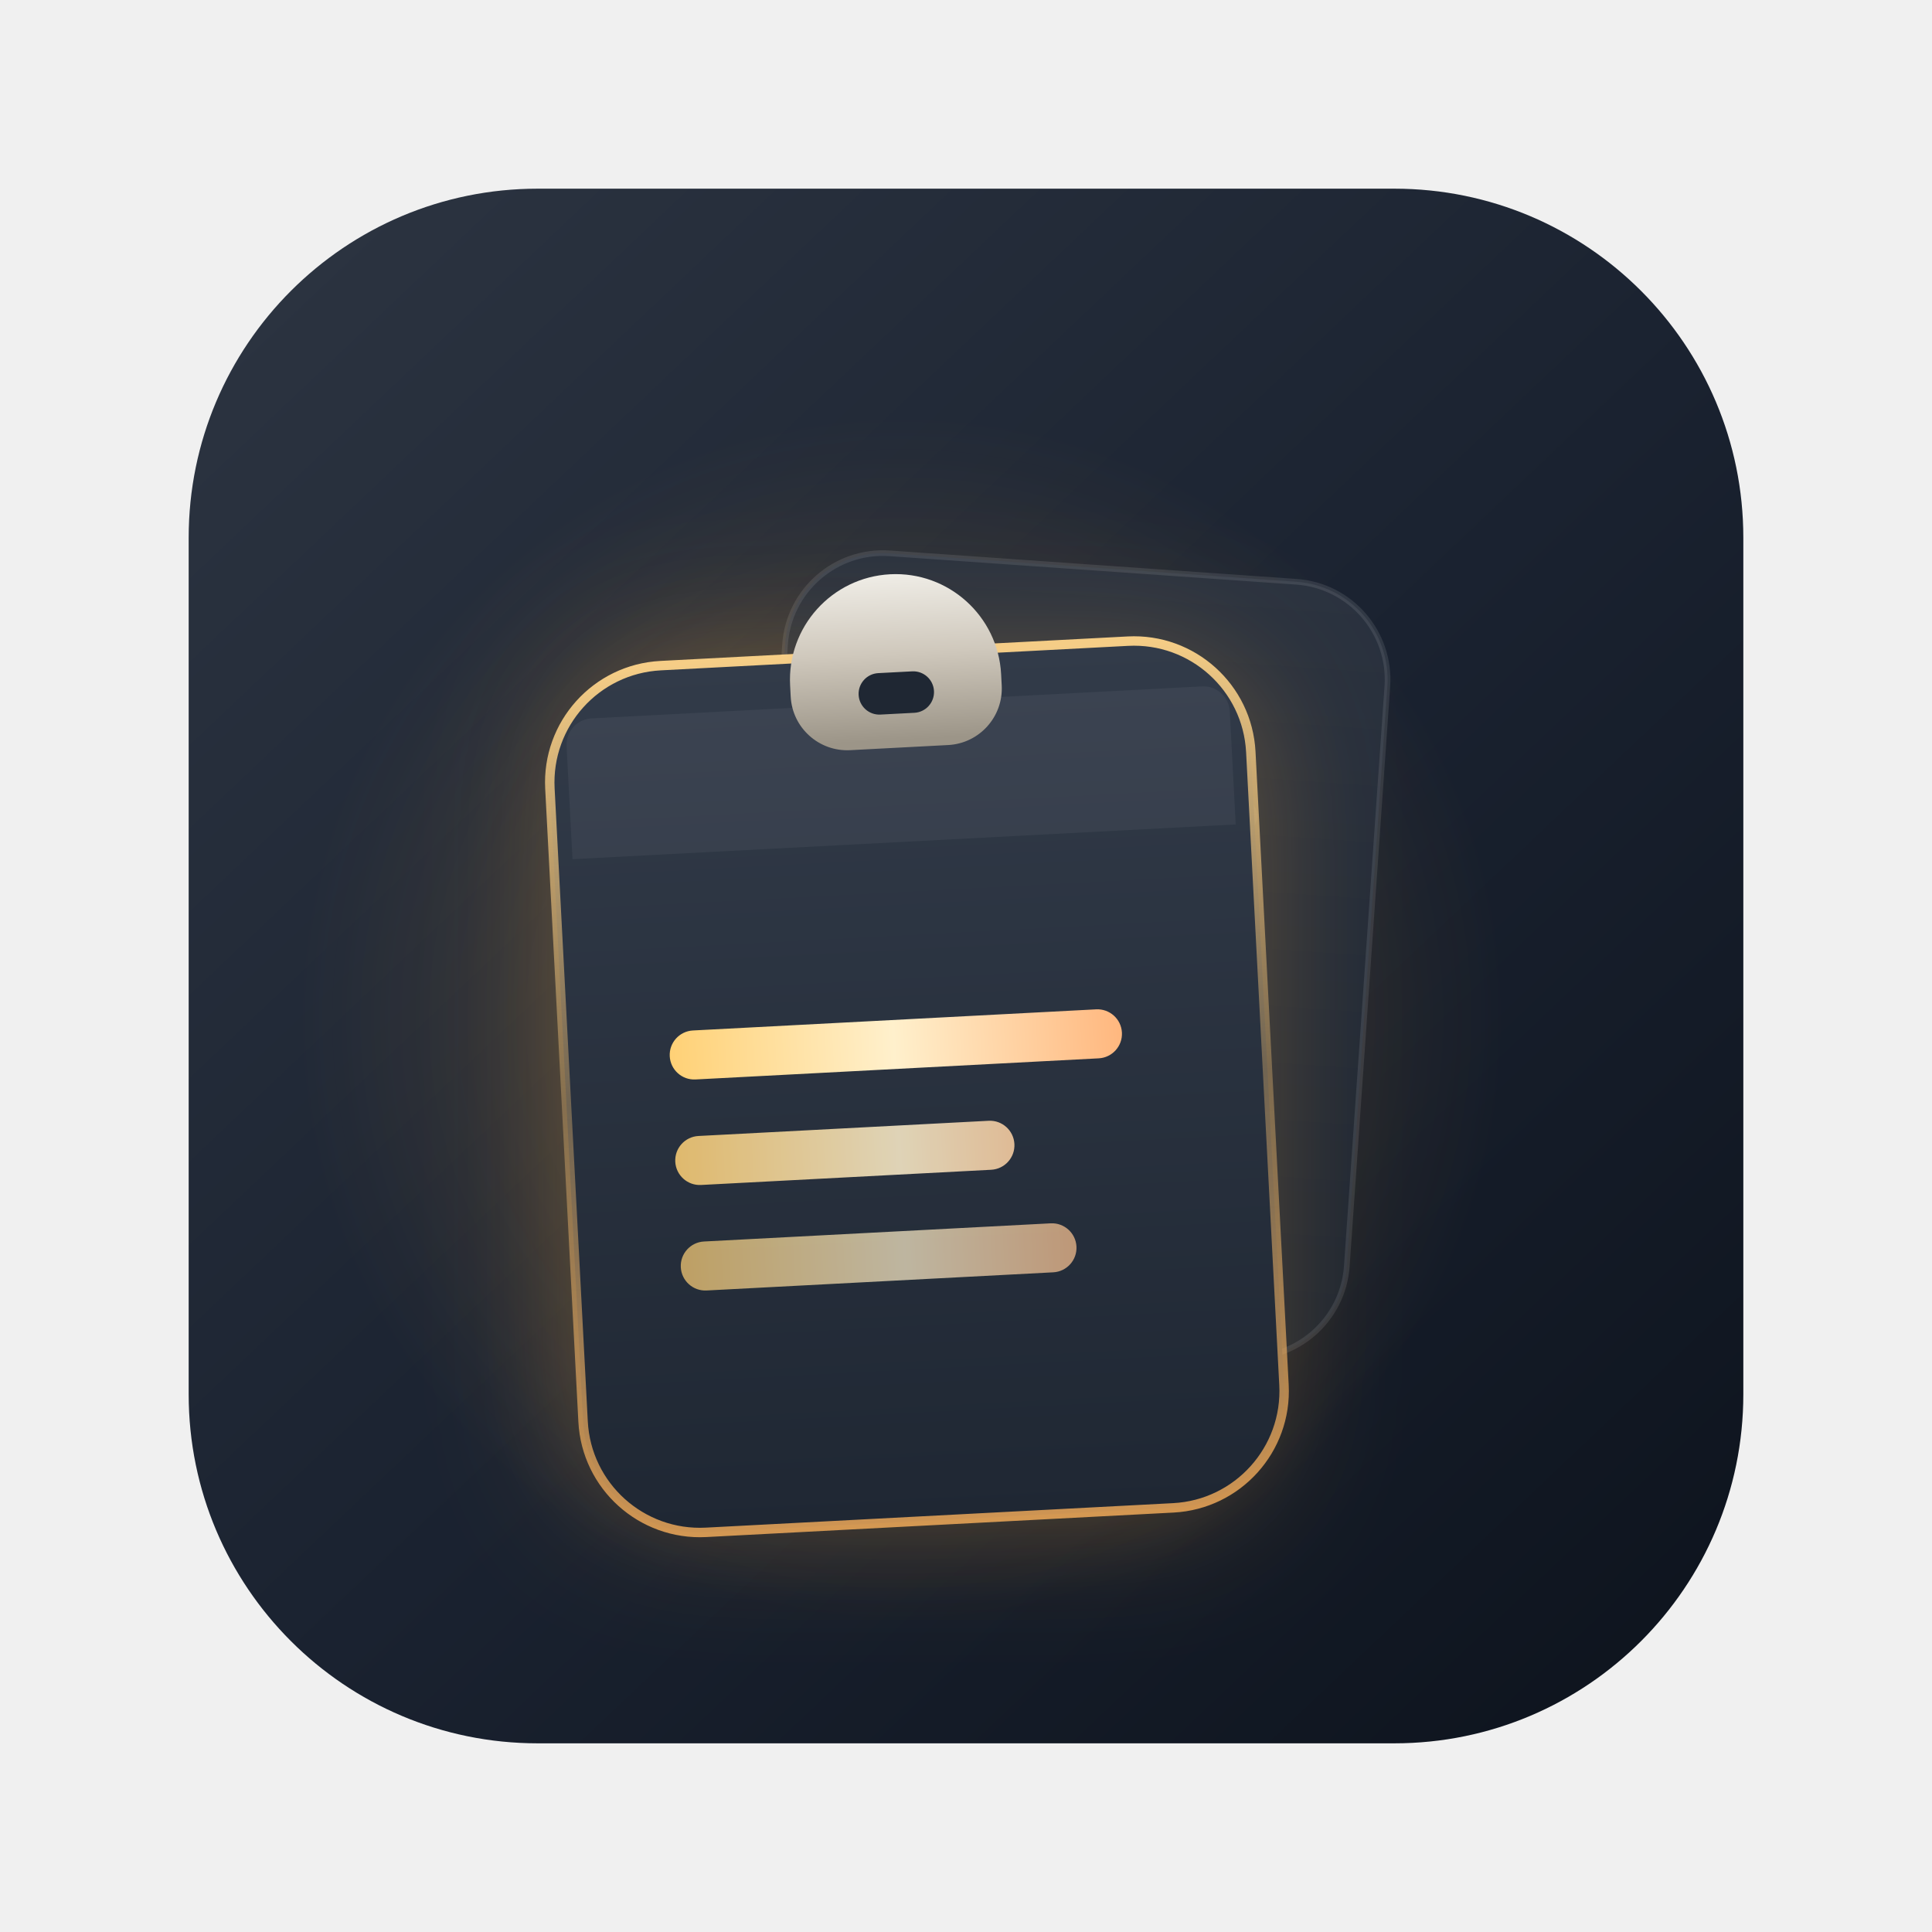
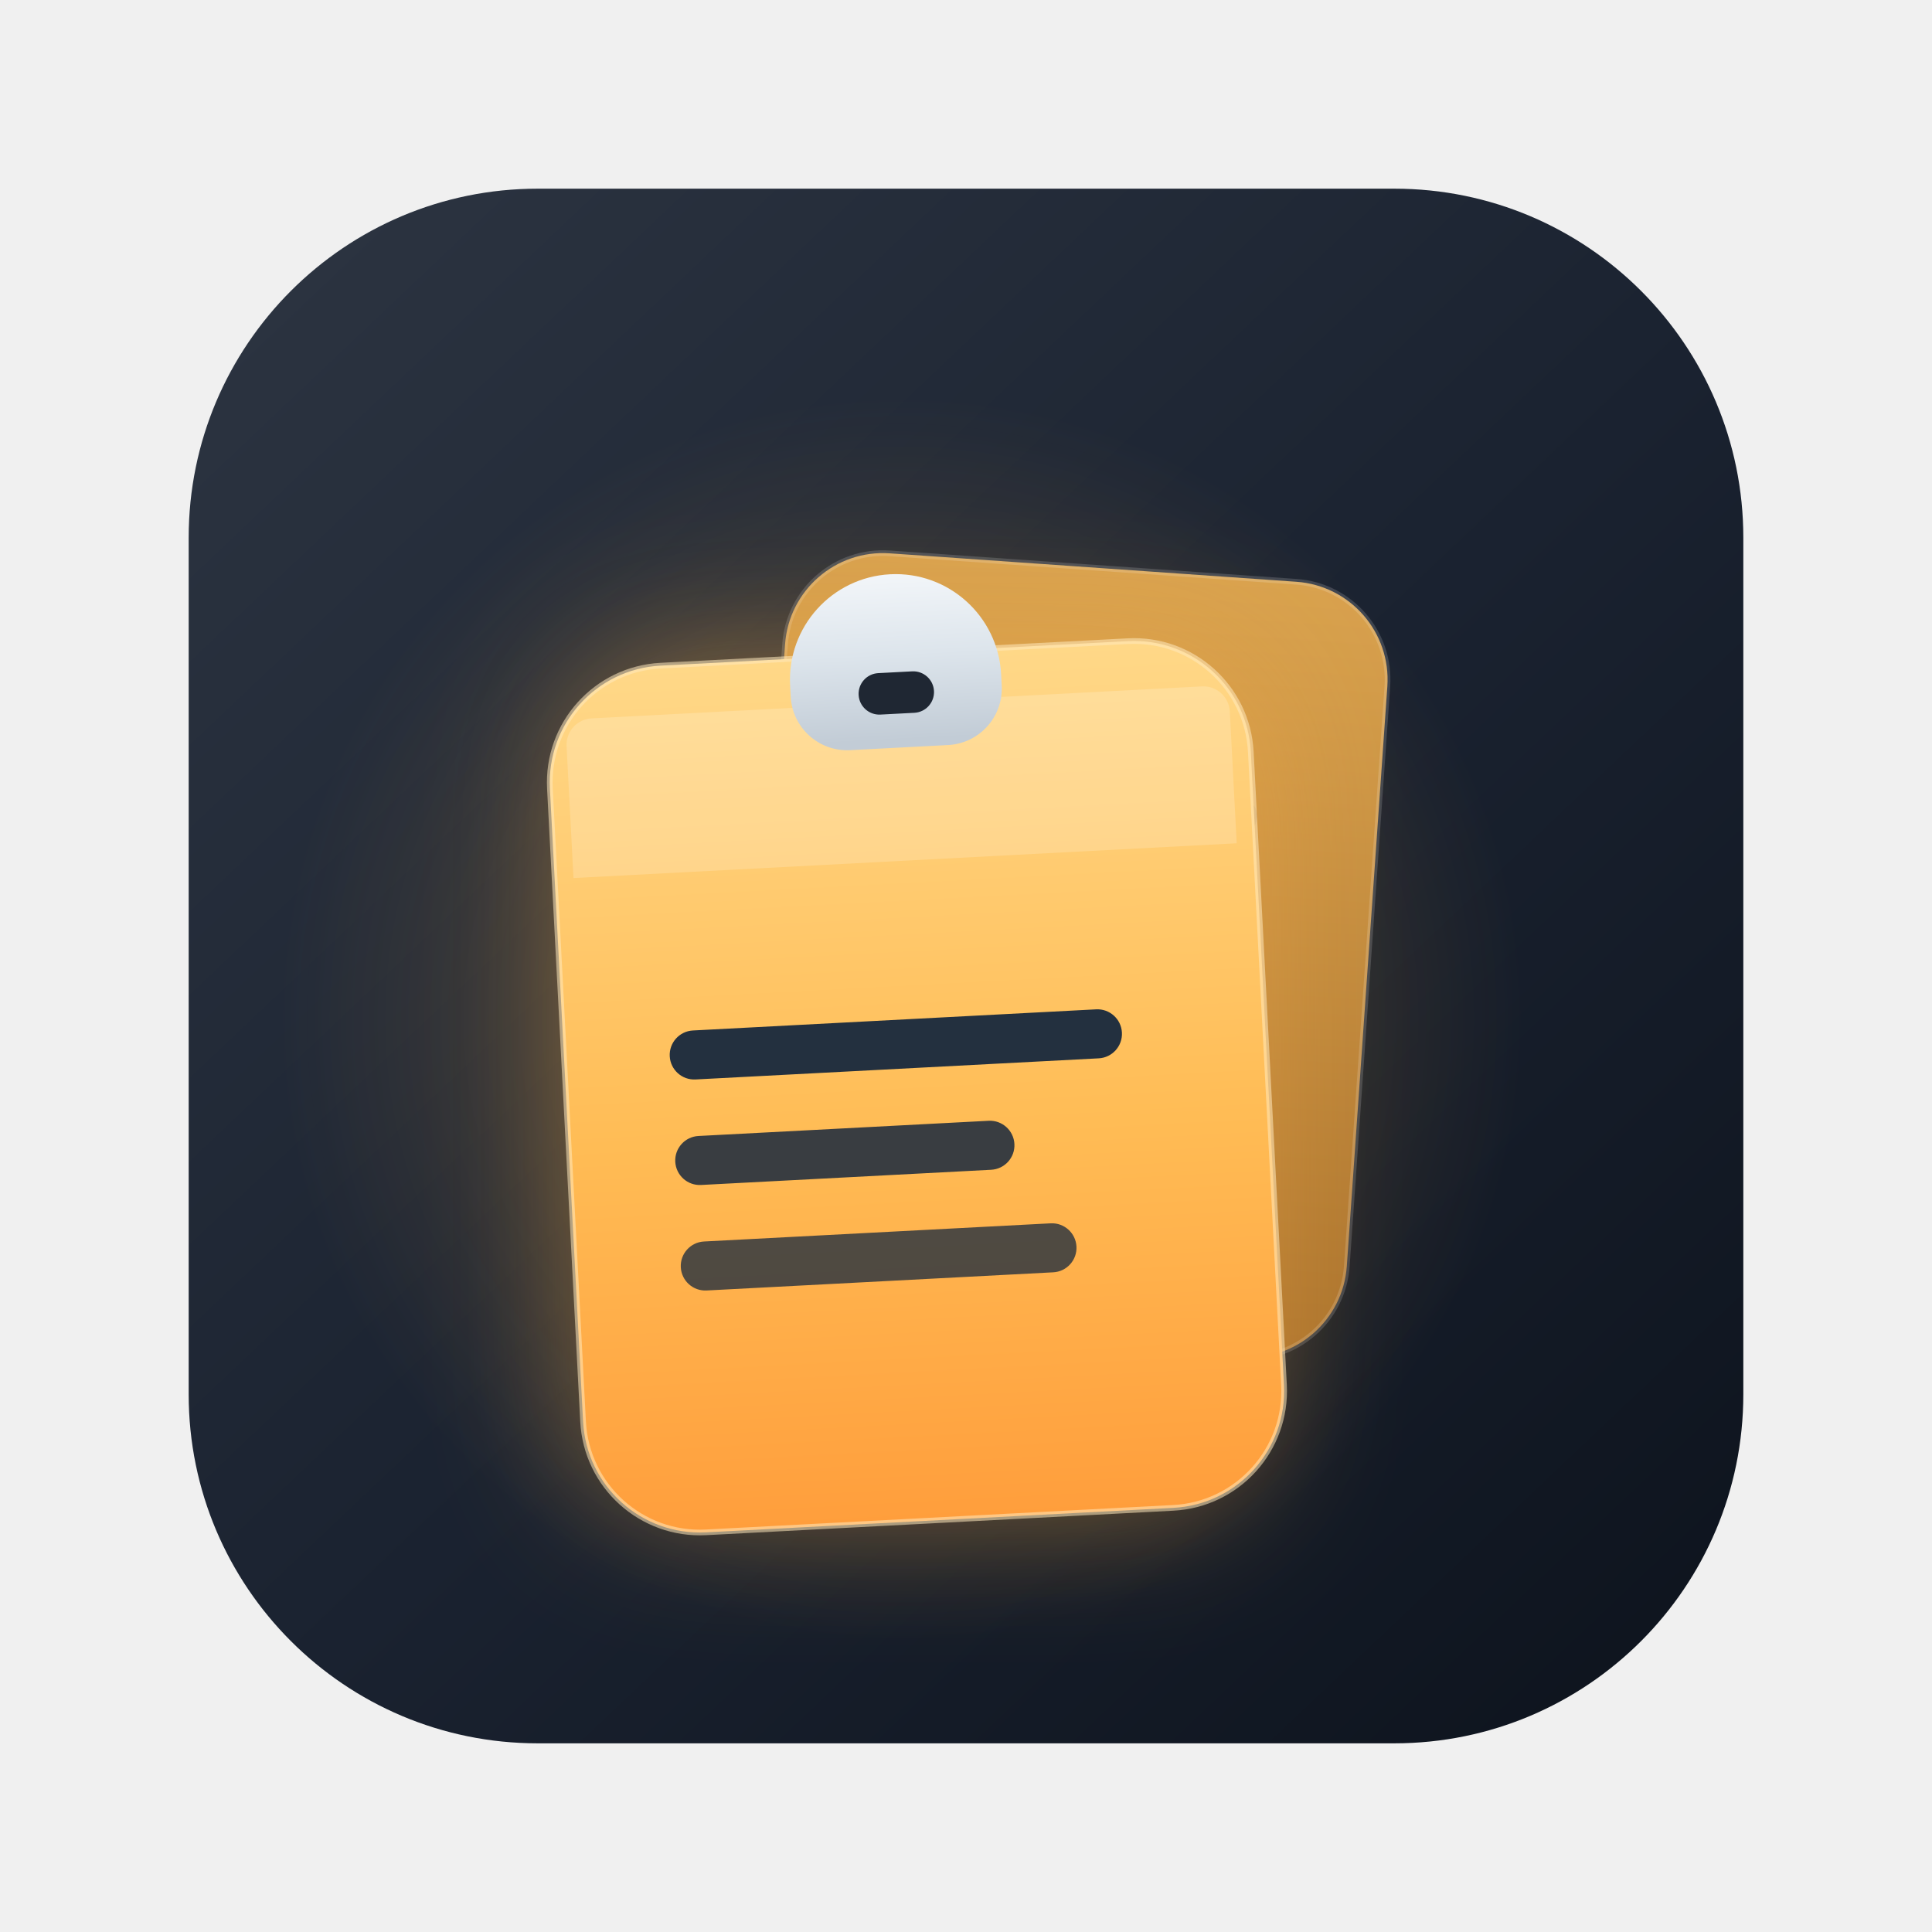
<svg xmlns="http://www.w3.org/2000/svg" width="1024" height="1024" viewBox="0 0 1024 1024">
  <defs>
    <linearGradient id="bg" x1="160" y1="140" x2="880" y2="900" gradientUnits="userSpaceOnUse">
      <stop offset="0" stop-color="#2B3340" />
      <stop offset="0.52" stop-color="#1A2230" />
      <stop offset="1" stop-color="#0E141E" />
    </linearGradient>
-     <radialGradient id="halo" cx="478" cy="540" r="320" gradientUnits="userSpaceOnUse">
-       <stop offset="0" stop-color="#FFC55C" stop-opacity="0.34" />
-       <stop offset="0.55" stop-color="#FFB347" stop-opacity="0.11" />
+     <radialGradient id="halo" cx="478" cy="540" r="330" gradientUnits="userSpaceOnUse">
+       <stop offset="0" stop-color="#FFC55C" stop-opacity="0.42" />
+       <stop offset="0.55" stop-color="#FFB347" stop-opacity="0.14" />
      <stop offset="1" stop-color="#FFB347" stop-opacity="0" />
    </radialGradient>
    <linearGradient id="backCard" x1="540" y1="300" x2="540" y2="720" gradientUnits="userSpaceOnUse">
-       <stop offset="0" stop-color="#2A323F" />
-       <stop offset="1" stop-color="#1C2430" />
+       <stop offset="0" stop-color="#D9A24E" />
+       <stop offset="1" stop-color="#A9712C" />
    </linearGradient>
    <linearGradient id="frontCard" x1="470" y1="346" x2="470" y2="806" gradientUnits="userSpaceOnUse">
-       <stop offset="0" stop-color="#323B49" />
-       <stop offset="1" stop-color="#1F2733" />
-     </linearGradient>
-     <linearGradient id="frontRim" x1="470" y1="346" x2="470" y2="806" gradientUnits="userSpaceOnUse">
-       <stop offset="0" stop-color="#FFD58A" stop-opacity="0.95" />
-       <stop offset="0.5" stop-color="#C9A36A" stop-opacity="0.45" />
-       <stop offset="1" stop-color="#FFB35C" stop-opacity="0.78" />
+       <stop offset="0" stop-color="#FFD888" />
+       <stop offset="0.55" stop-color="#FFBC55" />
+       <stop offset="1" stop-color="#FF9E3C" />
    </linearGradient>
    <linearGradient id="clip" x1="470" y1="300" x2="470" y2="392" gradientUnits="userSpaceOnUse">
-       <stop offset="0" stop-color="#F2F0EA" />
-       <stop offset="0.5" stop-color="#CFC8BC" />
-       <stop offset="1" stop-color="#9C9588" />
-     </linearGradient>
-     <linearGradient id="wisp" x1="300" y1="560" x2="650" y2="560" gradientUnits="userSpaceOnUse">
-       <stop offset="0" stop-color="#FFC24D" />
-       <stop offset="0.5" stop-color="#FFF0CC" />
-       <stop offset="1" stop-color="#FF9E5C" />
+       <stop offset="0" stop-color="#F4F7FA" />
+       <stop offset="0.5" stop-color="#DDE5EC" />
+       <stop offset="1" stop-color="#C2CCD6" />
    </linearGradient>
    <filter id="bloom" x="-60%" y="-60%" width="220%" height="220%">
      <feGaussianBlur stdDeviation="34" />
    </filter>
    <clipPath id="squircle">
      <rect x="100" y="100" width="824" height="824" rx="185" ry="185" />
    </clipPath>
  </defs>
  <g clip-path="url(#squircle)">
    <rect x="100" y="100" width="824" height="824" fill="url(#bg)" />
    <rect x="100" y="100" width="824" height="824" fill="url(#halo)" />
    <g transform="rotate(4 560 520)">
      <rect x="404" y="300" width="320" height="412" rx="52" fill="url(#backCard)" />
-       <rect x="404" y="300" width="320" height="412" rx="52" fill="none" stroke="#FFFFFF" stroke-opacity="0.10" stroke-width="3" />
-       <rect x="450" y="372" width="150" height="20" rx="10" fill="#FFFFFF" fill-opacity="0.13" />
-       <rect x="450" y="416" width="210" height="20" rx="10" fill="#FFFFFF" fill-opacity="0.09" />
+       <rect x="404" y="300" width="320" height="412" rx="52" fill="none" stroke="#FFFFFF" stroke-opacity="0.16" stroke-width="3" />
+       <rect x="450" y="372" width="150" height="20" rx="10" fill="#5A3F1B" fill-opacity="0.30" />
+       <rect x="450" y="416" width="210" height="20" rx="10" fill="#5A3F1B" fill-opacity="0.22" />
    </g>
-     <rect filter="url(#bloom)" x="300" y="346" width="372" height="460" rx="64" fill="#FFB347" opacity="0.26" />
+     <rect filter="url(#bloom)" x="300" y="346" width="372" height="460" rx="64" fill="#FFB347" opacity="0.34" />
    <g transform="rotate(-3 486 576)">
      <rect x="300" y="346" width="372" height="460" rx="62" fill="url(#frontCard)" />
-       <rect x="300" y="346" width="372" height="460" rx="62" fill="none" stroke="url(#frontRim)" stroke-width="5" />
-       <path d="M324 372 h324 a14 14 0 0 1 14 14 v60 h-352 v-60 a14 14 0 0 1 14 -14 z" fill="#FFFFFF" opacity="0.05" />
+       <path d="M324 372 h324 a14 14 0 0 1 14 14 v70 h-352 v-70 a14 14 0 0 1 14 -14 z" fill="#FFFFFF" opacity="0.18" />
+       <rect x="300" y="346" width="372" height="460" rx="62" fill="none" stroke="#FFE9BE" stroke-opacity="0.55" stroke-width="3" />
      <path d="M430 360 a56 56 0 0 1 112 0 v6 a30 30 0 0 1 -30 30 h-52 a30 30 0 0 1 -30 -30 z" fill="url(#clip)" />
      <rect x="466" y="356" width="40" height="22" rx="11" fill="#1F2733" />
-       <rect x="356" y="540" width="240" height="26" rx="13" fill="url(#wisp)" />
-       <rect x="356" y="596" width="180" height="26" rx="13" fill="url(#wisp)" opacity="0.85" />
-       <rect x="356" y="652" width="210" height="26" rx="13" fill="url(#wisp)" opacity="0.7" />
+       <rect x="356" y="540" width="240" height="26" rx="13" fill="#23303F" />
+       <rect x="356" y="596" width="180" height="26" rx="13" fill="#23303F" opacity="0.9" />
+       <rect x="356" y="652" width="210" height="26" rx="13" fill="#23303F" opacity="0.8" />
    </g>
  </g>
</svg>
